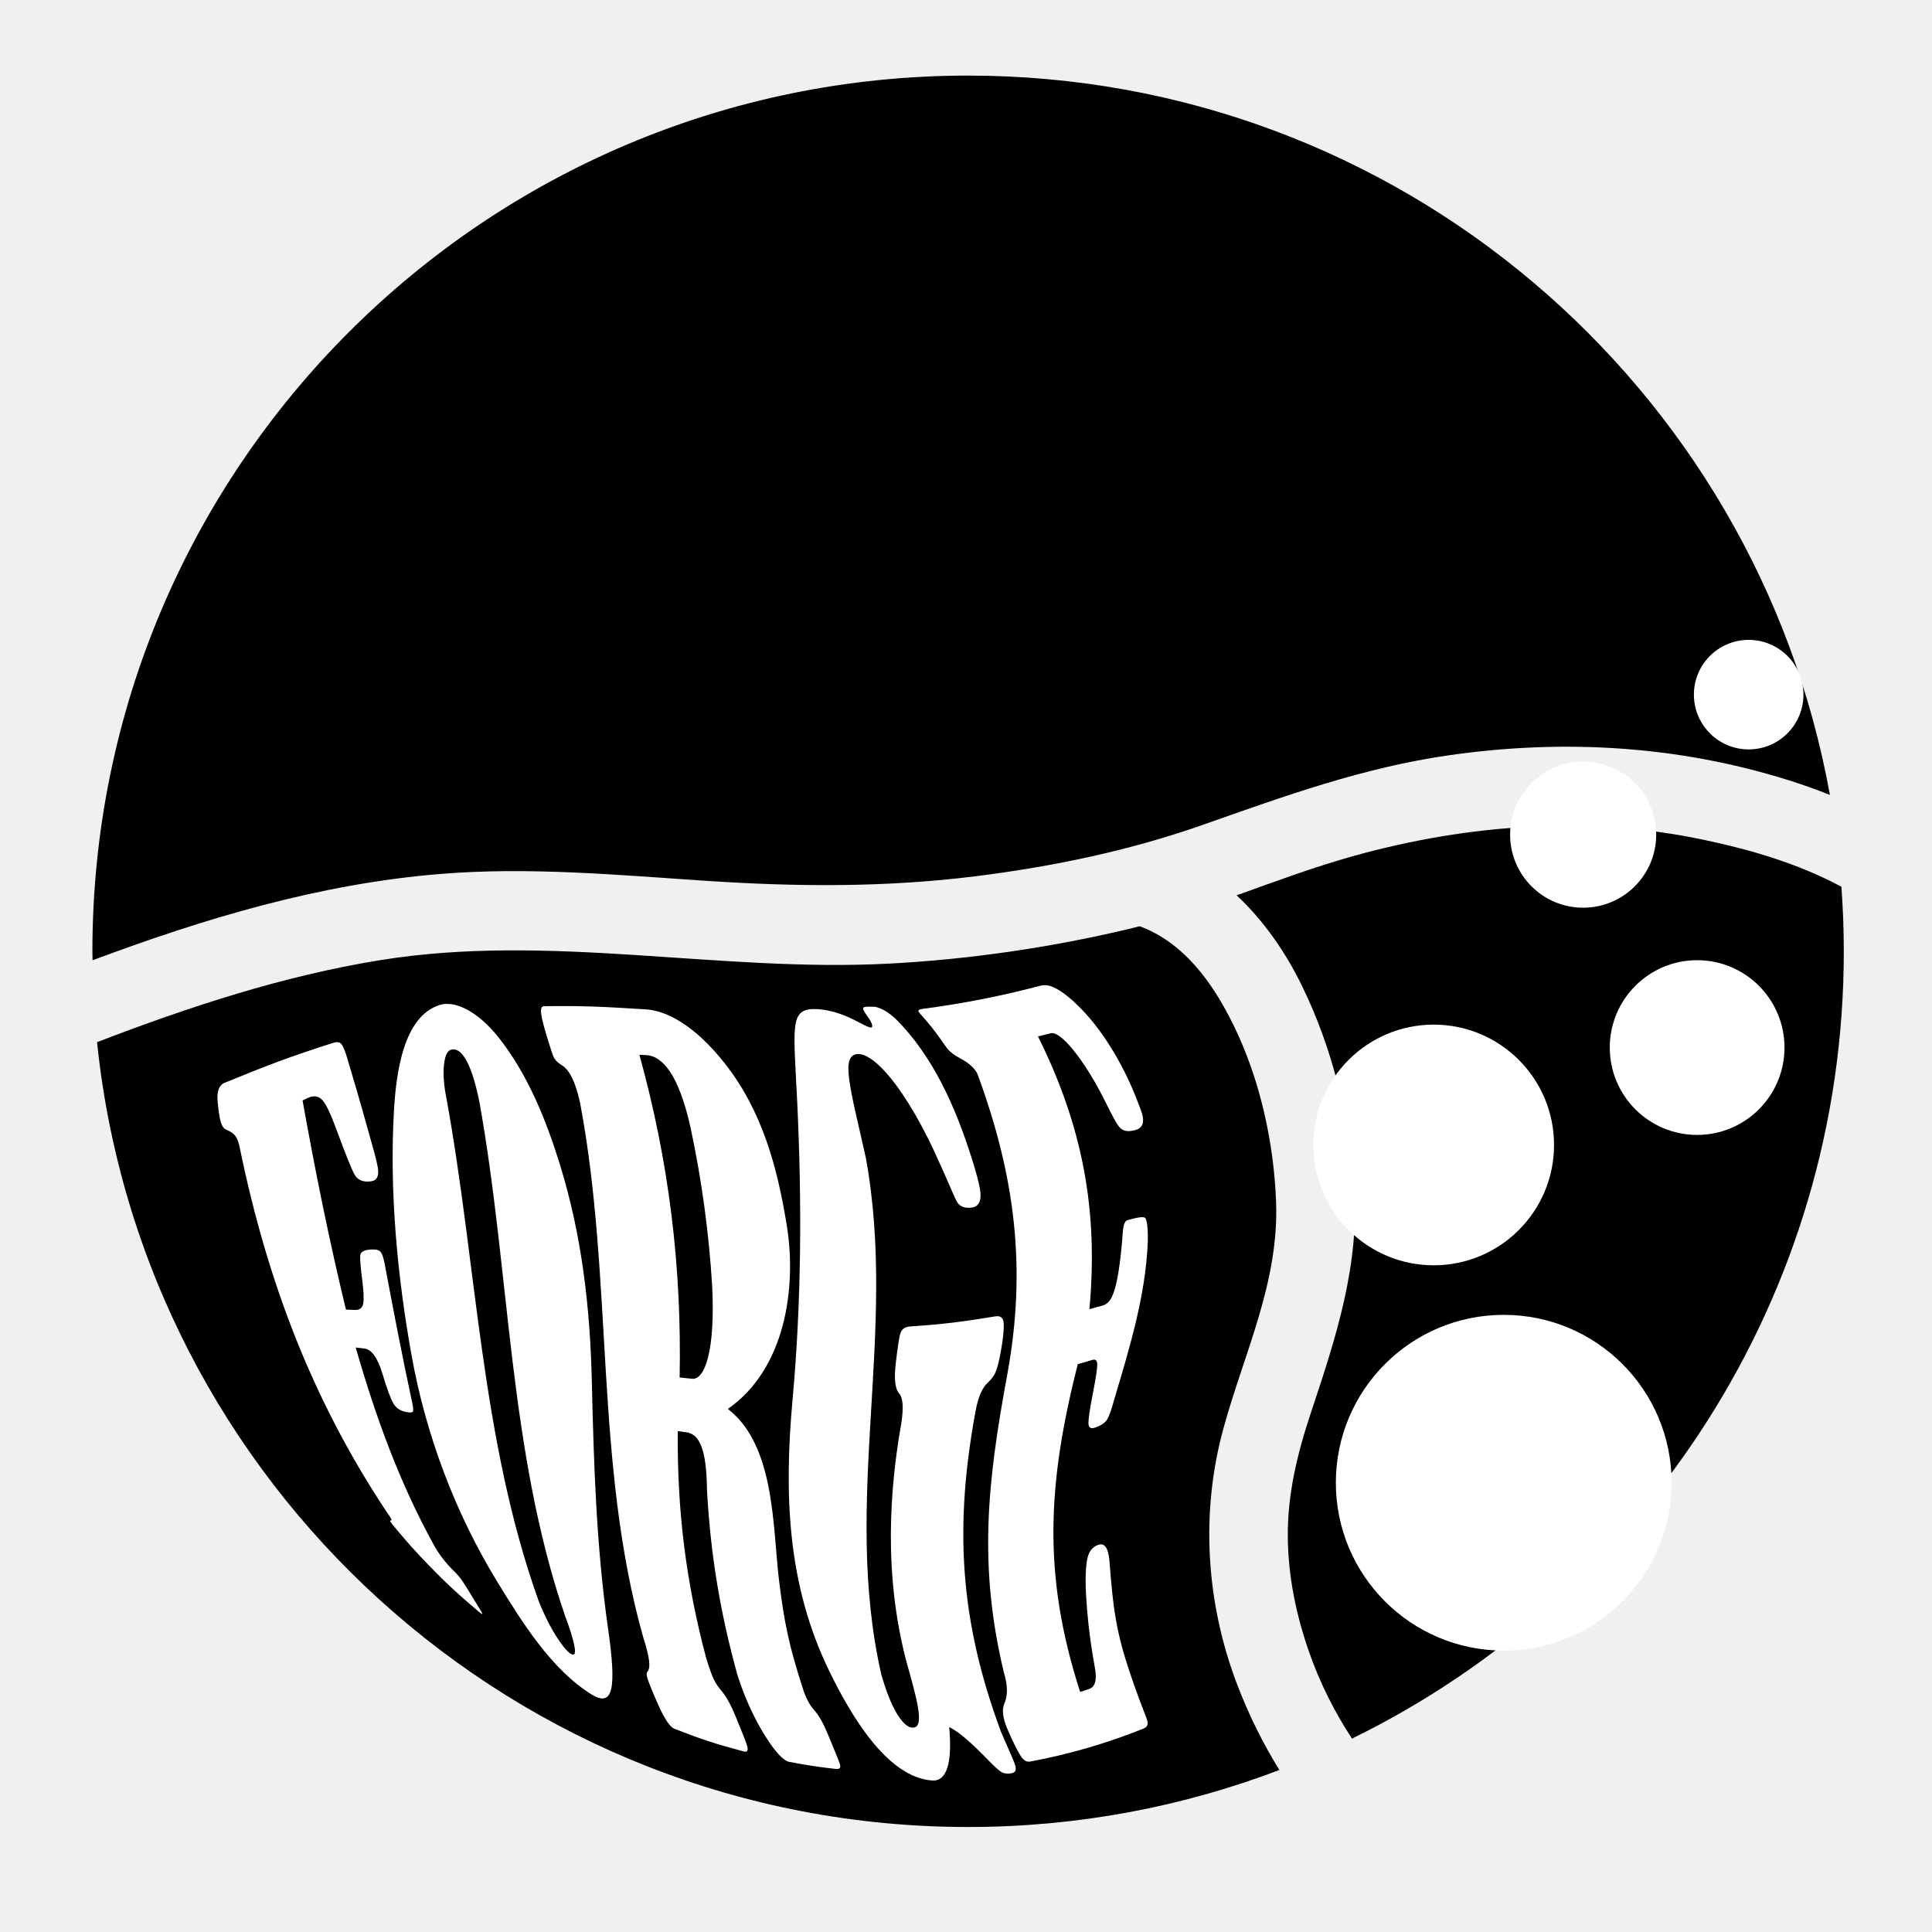
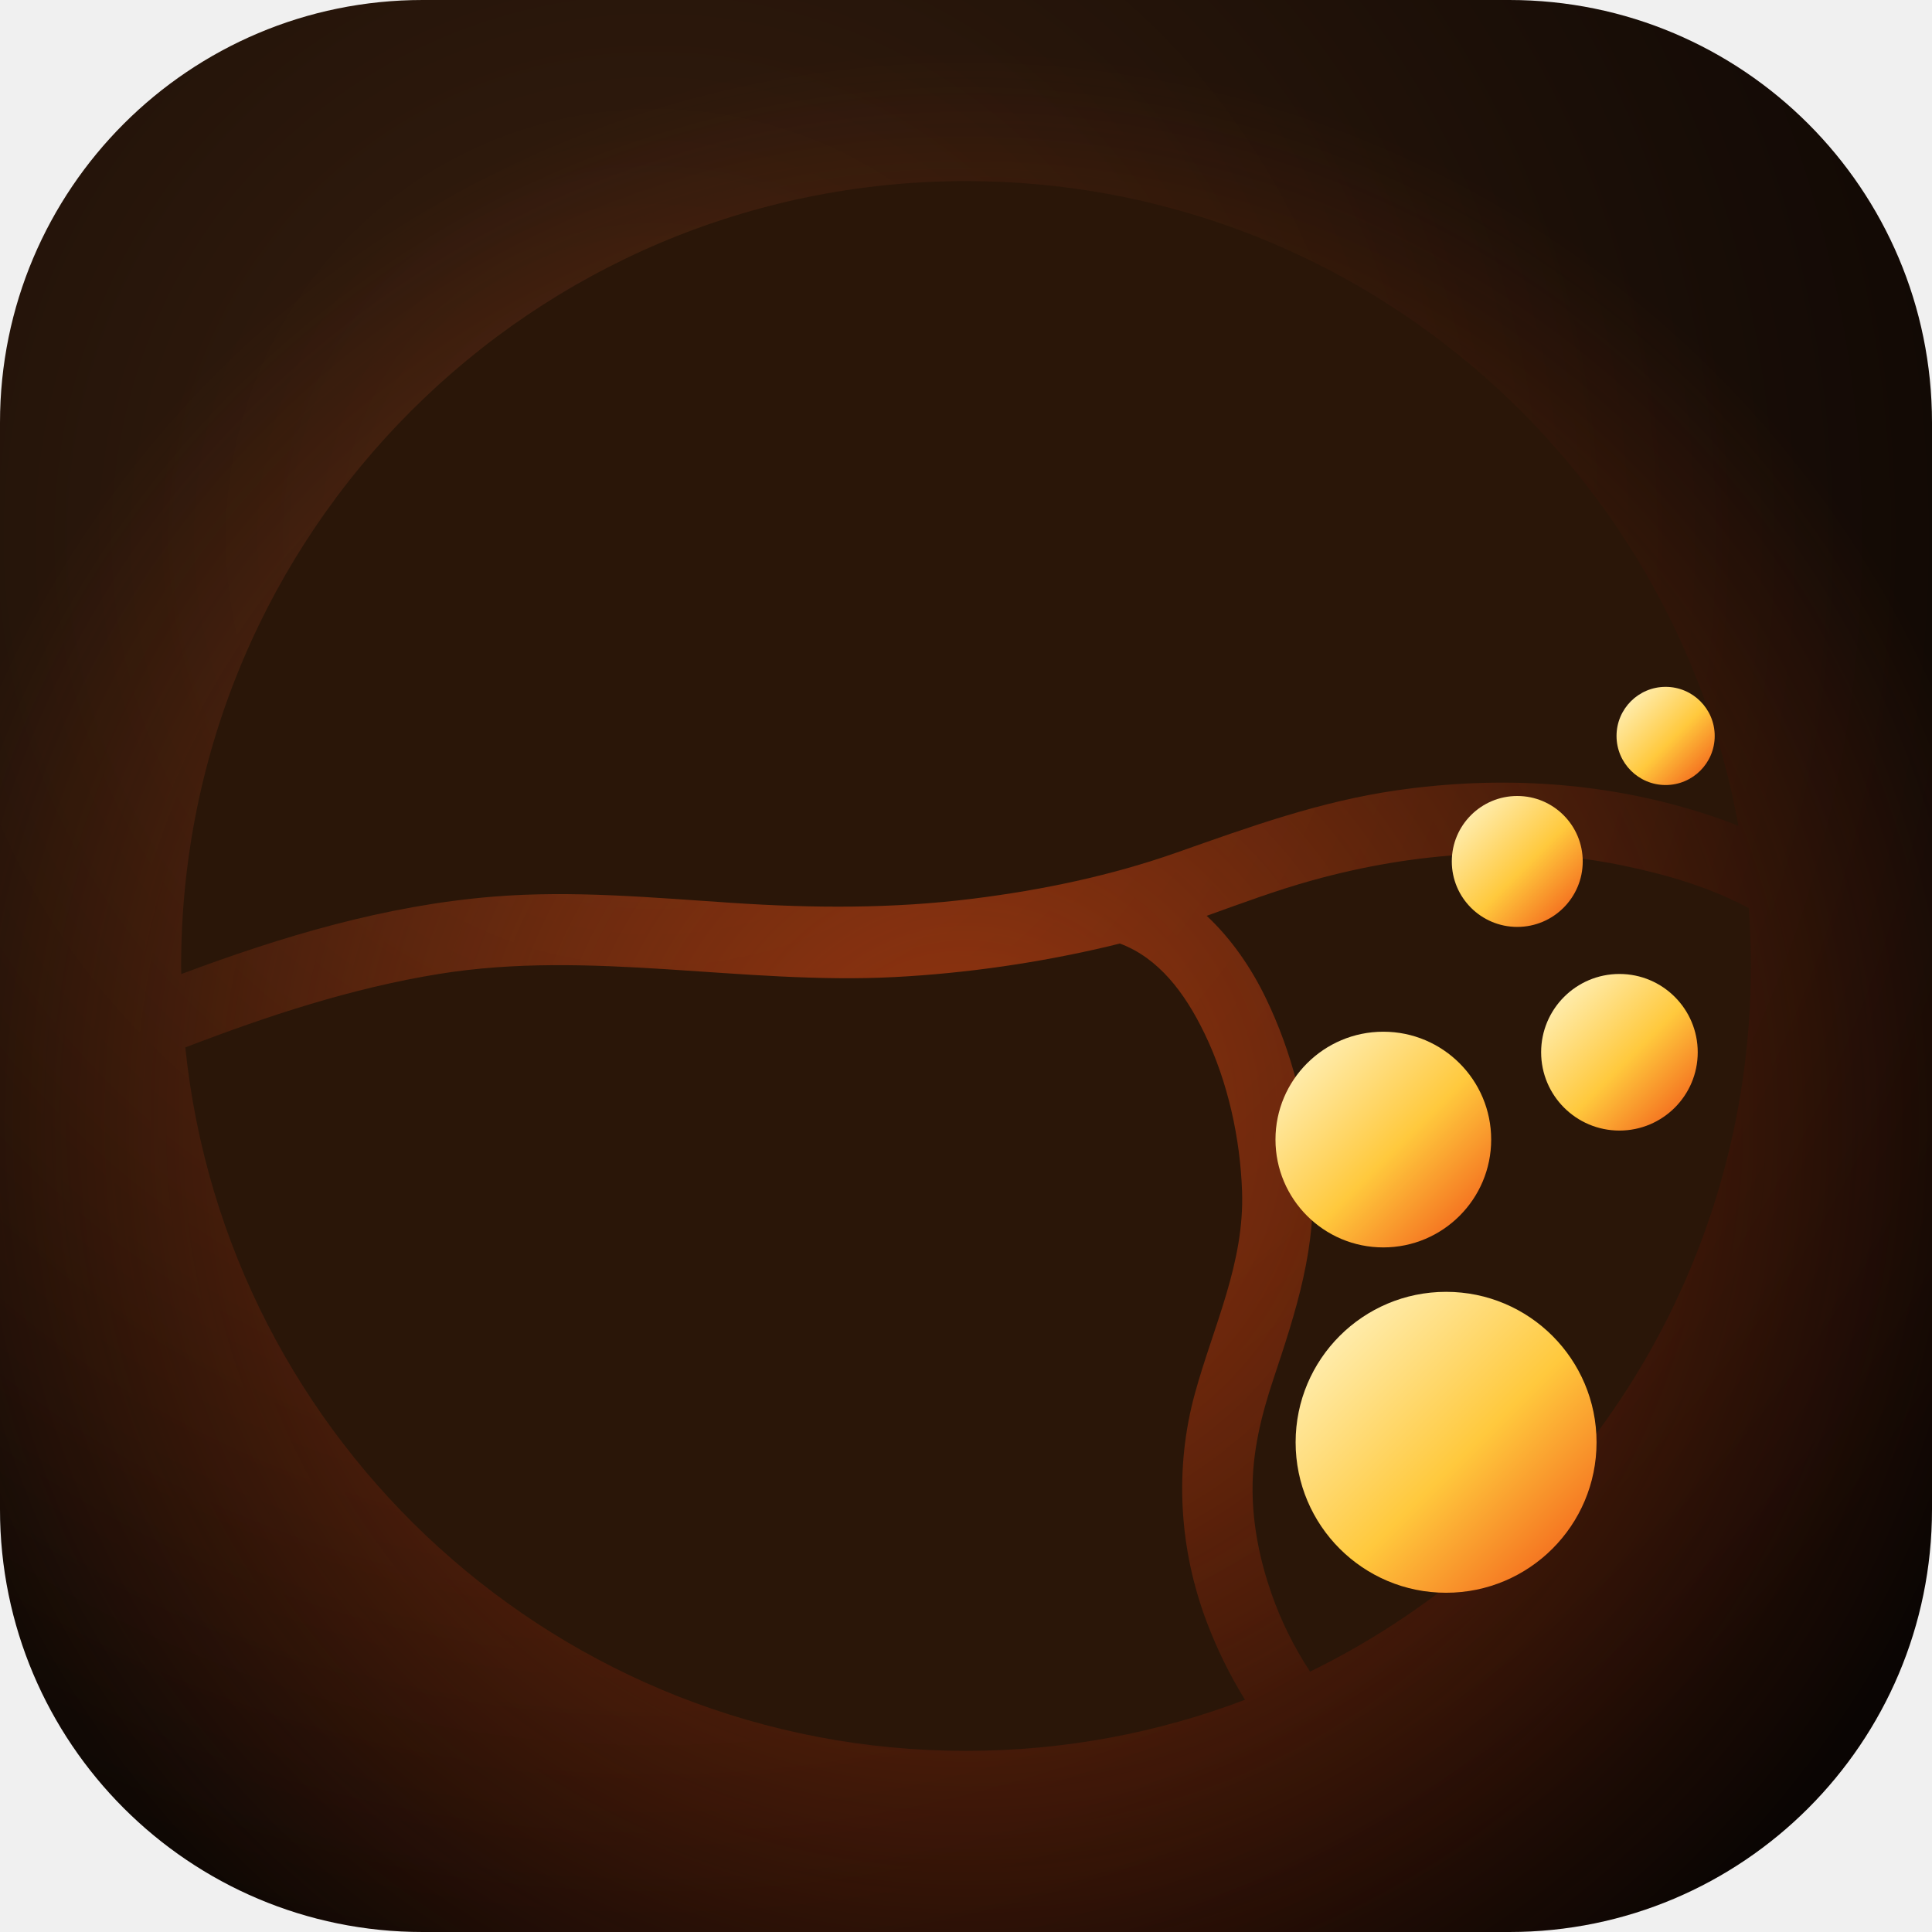
- <svg xmlns="http://www.w3.org/2000/svg" version="1.1" viewBox="170 190 460 460" xml:space="preserve">
-   <style type="text/css">
-     .st0{fill:#FFFFFF;}
-   </style>
-   <g>
-     <path d="M608.43,401.13c-10.22-5.48-21.38-8.78-32.99-11.22c-26.94-5.67-55.5-3.79-83.03,3.86c-9.51,2.64-18.72,6.08-27.98,9.4       c6.54,6.09,11.78,13.75,15.64,21.71c7.08,14.58,11,30.49,12.29,46.61c1.55,19.36-4.21,36.76-10.25,54.9       c-3.22,9.68-5.57,19.28-5.49,29.54c0.08,9.33,1.95,18.44,5.01,27.24c2.52,7.24,5.99,14.27,10.27,20.78       C561.24,570.06,609,498.86,609,416.5C609,411.33,608.8,406.2,608.43,401.13z" />
-     <path d="M464.53,590.98c-7.4-19.45-8.74-40.84-3.22-60.94c4.95-18.01,13.21-34.69,12.52-53.78c-0.5-13.93-3.71-28.95-10-41.9       c-5.24-10.81-12.17-19.98-22.47-23.83c-0.92,0.24-1.85,0.47-2.77,0.69c-18.57,4.41-37.99,7.23-57.05,8.22       c-40.38,2.1-80.8-7.35-121.02-0.83c-23.23,3.76-45.5,11.11-67.41,19.52C203.94,543.12,292.66,625,400.5,625       c26.1,0,51.08-4.81,74.11-13.57C470.63,604.98,467.25,598.14,464.53,590.98z" />
-     <g>
-       <g>
-         <path class="st0" d="M254.69,510.84c4.74,16.45,10.35,32.04,18.65,47.09c1.27,2.27,2.8,4.21,4.52,5.92           c0.85,0.83,1.5,1.56,1.96,2.19c0.46,0.63,1.21,1.83,2.27,3.57c1.65,2.7,2.59,4.18,2.72,4.5c0.13,0.32-0.16,0.19-0.85-0.4           c-5.78-4.9-8.55-7.52-13.81-13.06c-0.73-0.77-1.45-1.56-2.16-2.35c-0.71-0.79-1.83-2.05-3.31-3.83c-0.99-1.18-1.55-1.89-1.7-2.12           c-0.15-0.22-0.14-0.32,0.02-0.31c0.23,0.02,0.29-0.14,0.13-0.45c-0.16-0.31-0.57-0.93-1.24-1.87           c-17.66-26.66-28.26-54.82-34.72-86.04c-0.25-1.38-0.58-2.4-1.01-3.05c-0.42-0.65-1.21-1.21-2.32-1.67           c-0.8-0.33-1.35-1.49-1.63-3.49c-0.03-0.21-0.25-1.43-0.41-3.49c-0.17-2.21,0.45-3.67,1.6-4.14c10.29-4.21,15.48-6.22,26.02-9.57           c0.79-0.25,1.39-0.16,1.82,0.28c0.42,0.44,0.94,1.66,1.54,3.74c0.1,0.36,0.25,0.86,0.44,1.52c2.39,7.95,3.58,12.29,5.92,20.67           c0.36,1.32,0.63,2.47,0.8,3.43c0.37,2.05-0.17,3.17-1.6,3.36c-1.91,0.26-3.24-0.31-3.99-1.73c-0.75-1.41-2.15-4.93-4.24-10.6           c-1.27-3.46-2.31-5.69-3.13-6.74c-0.81-1.05-1.84-1.39-3.08-1.02c-0.35,0.1-0.97,0.38-1.86,0.83           c2.99,16.72,6.33,33.29,10.33,49.8c0.85,0.03,1.28,0.05,2.13,0.08c1.12,0.04,1.77-0.45,1.98-1.51c0.2-1.06,0.11-2.91-0.23-5.56           c-0.39-3-0.54-5-0.49-5.87c0.05-0.87,0.93-1.37,2.63-1.45c1.17-0.06,1.94,0.15,2.28,0.63c0.35,0.48,0.66,1.43,0.93,2.86           c2.04,10.85,4.11,21.65,6.43,32.45c0.31,1.34,0.42,2.18,0.32,2.54c-0.11,0.36-0.71,0.42-1.8,0.18c-1.32-0.29-2.27-0.96-2.88-1.98           c-0.6-1.02-1.5-3.39-2.62-7.12c-1.14-3.79-2.58-5.8-4.32-5.99C255.91,510.97,255.5,510.93,254.69,510.84z" />
-         <path class="st0" d="M274.72,429.27c3.62-1.12,9.09,1.53,14.06,7.83c6.87,8.7,11.25,19.56,14.52,30.13           c5.25,16.96,7.2,34.11,7.61,51.62c0.46,19.56,1.06,39.32,3.86,58.86c2.05,14.31,1.29,19.02-4.09,15.63           c-9.44-5.95-16.42-17.13-22.36-26.86c-10-16.37-16.92-34.89-20.31-53.67c-3.4-18.84-5.29-39.04-4.23-58.01           C264.28,445.61,266,431.97,274.72,429.27z M284.15,452.41c-1.8-9-4.12-12.94-6.55-12.54c-1.02,0.16-1.63,1.33-1.88,3.54           c-0.25,2.21-0.07,4.87,0.56,8.01c7.29,39.95,8.2,81.31,21.96,119.74c1.47,3.7,3,6.6,4.42,8.78c1.43,2.18,2.56,3.47,3.35,3.88           c0.89,0.45,1.1-0.23,0.71-2.13c-0.4-1.89-1.13-4.19-2.16-6.89C291.05,535.37,291.49,493.21,284.15,452.41z" />
-         <path class="st0" d="M331.37,530.75c-0.16,18.85,1.93,35.92,6.81,54.17c0.76,2.46,1.38,4.11,1.79,4.97           c0.41,0.86,1.05,1.81,1.93,2.85c1.14,1.35,2.23,3.44,3.35,6.18c1.62,3.98,2.59,6.32,2.73,7.15c0.14,0.83-0.17,1.14-0.91,0.94           c-6.77-1.8-10.09-2.9-16.57-5.43c-0.92-0.36-2.2-2.17-3.71-5.52c-1.45-3.23-2.27-5.35-2.58-6.28c-0.31-0.93-0.32-1.52-0.04-1.77           c0.83-0.98,0.44-3.62-0.97-7.99c-11.77-41.57-7.08-85.16-15.11-127.56c-1.09-4.96-2.58-7.82-4.31-8.82           c-0.88-0.56-1.49-1.12-1.82-1.69c-0.33-0.56-0.86-2.24-1.66-4.86c-1.61-5.25-1.99-7.51-0.77-7.52c9.71-0.14,14.57,0.16,24.3,0.76           c4.84,0.3,11.53,3.75,18.66,12.76c8.99,11.36,12.58,24.8,14.83,38.61c2.43,14.93-0.36,34.29-14.03,43.76           c11.19,8.57,10.69,27.92,12.14,40.4c1.3,10.72,2.47,16.08,5.77,26.32c0.69,2.15,1.59,3.8,2.61,4.94           c1.22,1.36,2.32,3.38,3.38,5.98c1.66,4.08,2.68,6.4,2.84,7.13c0.15,0.73-0.18,1.05-1.02,0.95c-4.49-0.52-6.71-0.86-11.11-1.69           c-1.31-0.25-3.28-2.27-5.72-6.17c-2.44-3.9-4.73-8.7-6.55-14.35c-4.15-14.88-6.46-28.84-7.3-44.26           c-0.11-8.76-1.45-13.28-4.96-13.7C332.56,530.89,332.16,530.84,331.37,530.75z M322.24,441.14c7.05,25.49,10.09,50.4,9.58,76.83           c1.18,0.13,1.78,0.19,2.97,0.31c3.02,0.3,5.55-6.69,4.77-22.17c-0.77-12.56-2.47-25.07-5.09-37.38           c-1.37-6.39-3.2-10.99-4.95-13.58c-1.75-2.59-3.68-3.86-5.72-3.94C323.17,441.17,322.86,441.16,322.24,441.14z" />
-         <path class="st0" d="M396,601.2c0.78,8.59-0.6,12.97-4.05,12.73c-10.95-0.76-19.68-16.17-24.46-25.96           c-10.12-20.71-10.82-42.32-8.78-64.79c2.13-23.46,2.22-46.95,1.12-70.45c-0.85-18.04-1.9-22.43,3.95-22.48           c2.81-0.02,6.57,0.85,11,3.31c1.37,0.73,2.24,1.11,2.63,1.08c0.54-0.04,0.3-1.07-0.91-2.72c-1.11-1.5-1.33-2.12-0.45-2.19           c0.21-0.02,0.31-0.02,0.52-0.04c0.62,0,0.93,0.01,1.56,0.01c1.19,0.12,2.99,0.91,5.11,2.88c8.94,8.89,14.22,20.97,18,32.81           c1.21,3.74,1.84,6.3,2.07,7.63c0.49,2.74-0.19,4.25-1.91,4.49c-1.69,0.23-2.85-0.22-3.53-1.33c-0.67-1.12-2.24-5.17-5.37-11.93           c-4.24-9.15-8.46-15.38-11.38-18.68c-2.92-3.3-5.29-4.7-6.88-4.61c-4.19,0.23-1.89,7.78,1.9,24.64           c7.63,41.63-5.69,81.67,3.67,122.98c2.42,8.67,5.41,12.86,7.57,12.77c2.36-0.1,1.6-4.39-0.82-13.07           c-5.64-19.27-5.47-39.61-1.99-59.23c0.6-3.81,0.45-6.23-0.48-7.27c-1-1.12-1.24-3.54-0.8-7.27c0.48-4.03,0.81-6.49,1.2-7.33           c0.38-0.83,1.1-1.28,2.16-1.35c8.16-0.57,12.23-1.08,20.34-2.41c0.99-0.16,1.61,0.15,1.86,0.94c0.24,0.79,0.2,2.68-0.26,5.65           c-0.48,3.12-0.99,5.2-1.39,6.29c-0.4,1.09-1.06,2.04-1.97,2.86c-1.3,1.16-2.26,3.3-2.88,6.43c-5.18,27.77-3.9,50.11,5.96,76.69           c1.86,4.35,3.1,6.97,3.42,8.07c0.32,1.1,0.01,1.72-0.95,1.87c-0.87,0.14-1.58,0.07-2.12-0.18c-0.54-0.25-1.56-1.11-3.01-2.6           C401.54,605.2,398.44,602.39,396,601.2z" />
-         <path class="st0" d="M417.14,436.76c10.58,21.27,14.42,41.36,12.24,64.95c1.27-0.34,1.9-0.51,3.16-0.87           c0.87-0.24,1.58-0.88,2.12-1.91c0.54-1.03,1.18-3.08,1.67-6.24c0.86-5.59,0.92-9.12,1.1-10.25c0.18-1.13,0.52-1.77,1.02-1.92           c2.48-0.72,3.88-0.91,4.24-0.52c0.35,0.39,0.68,2.3,0.59,5.76c-0.53,12.86-4.35,25.19-7.98,37.43c-0.64,2.31-1.17,3.88-1.64,4.69           c-0.46,0.82-1.42,1.5-2.89,2.01c-0.96,0.34-1.5,0.08-1.6-0.75c-0.1-0.83,0.25-3.38,1.07-7.56c0.75-3.81,1.07-6.12,1-6.91           c-0.08-0.79-0.45-1.09-1.11-0.89c-1.4,0.42-2.11,0.62-3.52,1.02c-7.15,28.21-8.49,50.06,0.57,78.04           c0.85-0.27,1.27-0.41,2.11-0.69c1.3-0.44,1.79-1.75,1.55-3.97c-0.24-2.22-1.68-8.23-2.26-18.59c-0.24-4.35,0-7.29,0.38-8.78           c0.37-1.49,1.18-2.46,2.37-2.93c1.64-0.65,2.5,0.55,2.81,3.61c0.09,0.92,0.19,2.28,0.33,4.08c0.9,10.63,2.12,15.86,5.66,25.93           c1.62,4.58,2.76,7.22,3.03,8.15c0.27,0.93-0.02,1.57-0.91,1.92c-8.55,3.45-17.94,6.19-27.01,7.85c-0.7,0.13-1.35-0.18-1.93-0.93           c-0.59-0.76-1.85-3.02-3.51-6.96c-1.06-2.5-1.26-4.46-0.7-5.83c0.9-1.99,0.83-4.46-0.06-7.41c-6.14-25.44-3.95-45.36,0.75-70.81           c4.7-25.46,1.92-47.4-7.05-71.75c-0.66-1.39-2.03-2.63-4.08-3.72c-1.4-0.75-2.42-1.51-3.05-2.27c-0.63-0.76-1.8-2.69-3.85-5.25           c-1.74-2.17-2.84-3.21-3.04-3.58c-0.2-0.37,0.12-0.59,0.98-0.71c9.37-1.21,18.9-3.09,28.04-5.51c0.69-0.18,1.44-0.17,2.23,0.05           c0.79,0.22,2.17,0.87,3.95,2.26c7.57,6.02,13.56,16.34,16.93,25.25c0.59,1.45,0.94,2.45,1.09,2.98           c0.57,2.04,0.05,3.33-1.45,3.78c-1.69,0.52-2.94,0.37-3.75-0.42c-0.81-0.79-1.95-3.03-3.72-6.58           c-3.18-6.39-6.34-10.79-8.37-13.06c-2.03-2.27-3.55-3.16-4.4-2.95C419,436.31,418.38,436.46,417.14,436.76z" />
-       </g>
-     </g>
-     <path d="M274.88,398.08c21.18-1.73,42.42,0.27,63.56,1.66c21.47,1.42,42.55,1.56,63.93-1.12c18.41-2.31,36.62-6.1,54.14-12.27       c19.35-6.82,38-13.58,58.45-16.52c27.1-3.9,54.42-2.34,80.65,5.86c3.3,1.03,6.69,2.22,10.08,3.57       C588.12,281.88,502.94,208,400.5,208C285.35,208,192,301.35,192,416.5c0,0.72,0.02,1.43,0.03,2.14       C218.79,408.64,246.08,400.43,274.88,398.08z" />
-     <circle class="st0" cx="511.36" cy="462.61" r="28.65" />
-     <circle class="st0" cx="546.94" cy="388.73" r="17.39" />
-     <circle class="st0" cx="574.08" cy="439.42" r="20.8" />
-     <circle class="st0" cx="528.03" cy="543.03" r="39.97" />
-     <circle class="st0" cx="586.35" cy="355.39" r="13.04" />
+ <svg xmlns="http://www.w3.org/2000/svg" version="1.1" viewBox="0 0 64 64" xml:space="preserve">
+   <defs>
+     <radialGradient id="bg" cx="34%" cy="28%" r="80%">
+       <stop offset="0%" stop-color="#3a2010" />
+       <stop offset="55%" stop-color="#1f1108" />
+       <stop offset="100%" stop-color="#0a0503" />
+     </radialGradient>
+     <radialGradient id="glow" cx="50%" cy="58%" r="55%">
+       <stop offset="0%" stop-color="#f04f14" stop-opacity="0.55" />
+       <stop offset="100%" stop-color="#f04f14" stop-opacity="0" />
+     </radialGradient>
+     <linearGradient id="mark" x1="0%" y1="0%" x2="100%" y2="100%">
+       <stop offset="0%" stop-color="#fff8d2" />
+       <stop offset="55%" stop-color="#ffc93d" />
+       <stop offset="100%" stop-color="#f04f14" />
+     </linearGradient>
+   </defs>
+   <rect width="64" height="64" rx="14" fill="url(#bg)" />
+   <rect width="64" height="64" rx="14" fill="url(#glow)" />
+   <g transform="translate(-17.942,-19.938) scale(0.1247)">
+     <path fill="#2a1608" d="M608.43,401.13c-10.22-5.48-21.38-8.78-32.99-11.22c-26.94-5.67-55.5-3.79-83.03,3.86c-9.51,2.64-18.72,6.08-27.98,9.4       c6.54,6.09,11.78,13.75,15.64,21.71c7.08,14.58,11,30.49,12.29,46.61c1.55,19.36-4.21,36.76-10.25,54.9       c-3.22,9.68-5.57,19.28-5.49,29.54c0.08,9.33,1.95,18.44,5.01,27.24c2.52,7.24,5.99,14.27,10.27,20.78       C561.24,570.06,609,498.86,609,416.5C609,411.33,608.8,406.2,608.43,401.13z" />
+     <path fill="#2a1608" d="M464.53,590.98c-7.4-19.45-8.74-40.84-3.22-60.94c4.95-18.01,13.21-34.69,12.52-53.78c-0.5-13.93-3.71-28.95-10-41.9       c-5.24-10.81-12.17-19.98-22.47-23.83c-0.92,0.24-1.85,0.47-2.77,0.69c-18.57,4.41-37.99,7.23-57.05,8.22       c-40.38,2.1-80.8-7.35-121.02-0.83c-23.23,3.76-45.5,11.11-67.41,19.52C203.94,543.12,292.66,625,400.5,625       c26.1,0,51.08-4.81,74.11-13.57C470.63,604.98,467.25,598.14,464.53,590.98z" />
+     <path fill="#2a1608" d="M274.88,398.08c21.18-1.73,42.42,0.27,63.56,1.66c21.47,1.42,42.55,1.56,63.93-1.12c18.41-2.31,36.62-6.1,54.14-12.27       c19.35-6.82,38-13.58,58.45-16.52c27.1-3.9,54.42-2.34,80.65,5.86c3.3,1.03,6.69,2.22,10.08,3.57       C588.12,281.88,502.94,208,400.5,208C285.35,208,192,301.35,192,416.5c0,0.72,0.02,1.43,0.03,2.14       C218.79,408.64,246.08,400.43,274.88,398.08z" />
+     <circle fill="url(#mark)" cx="511.36" cy="462.61" r="28.65" />
+     <circle fill="url(#mark)" cx="546.94" cy="388.73" r="17.39" />
+     <circle fill="url(#mark)" cx="574.08" cy="439.42" r="20.8" />
+     <circle fill="url(#mark)" cx="528.03" cy="543.03" r="39.97" />
+     <circle fill="url(#mark)" cx="586.35" cy="355.39" r="13.04" />
  </g>
</svg>
